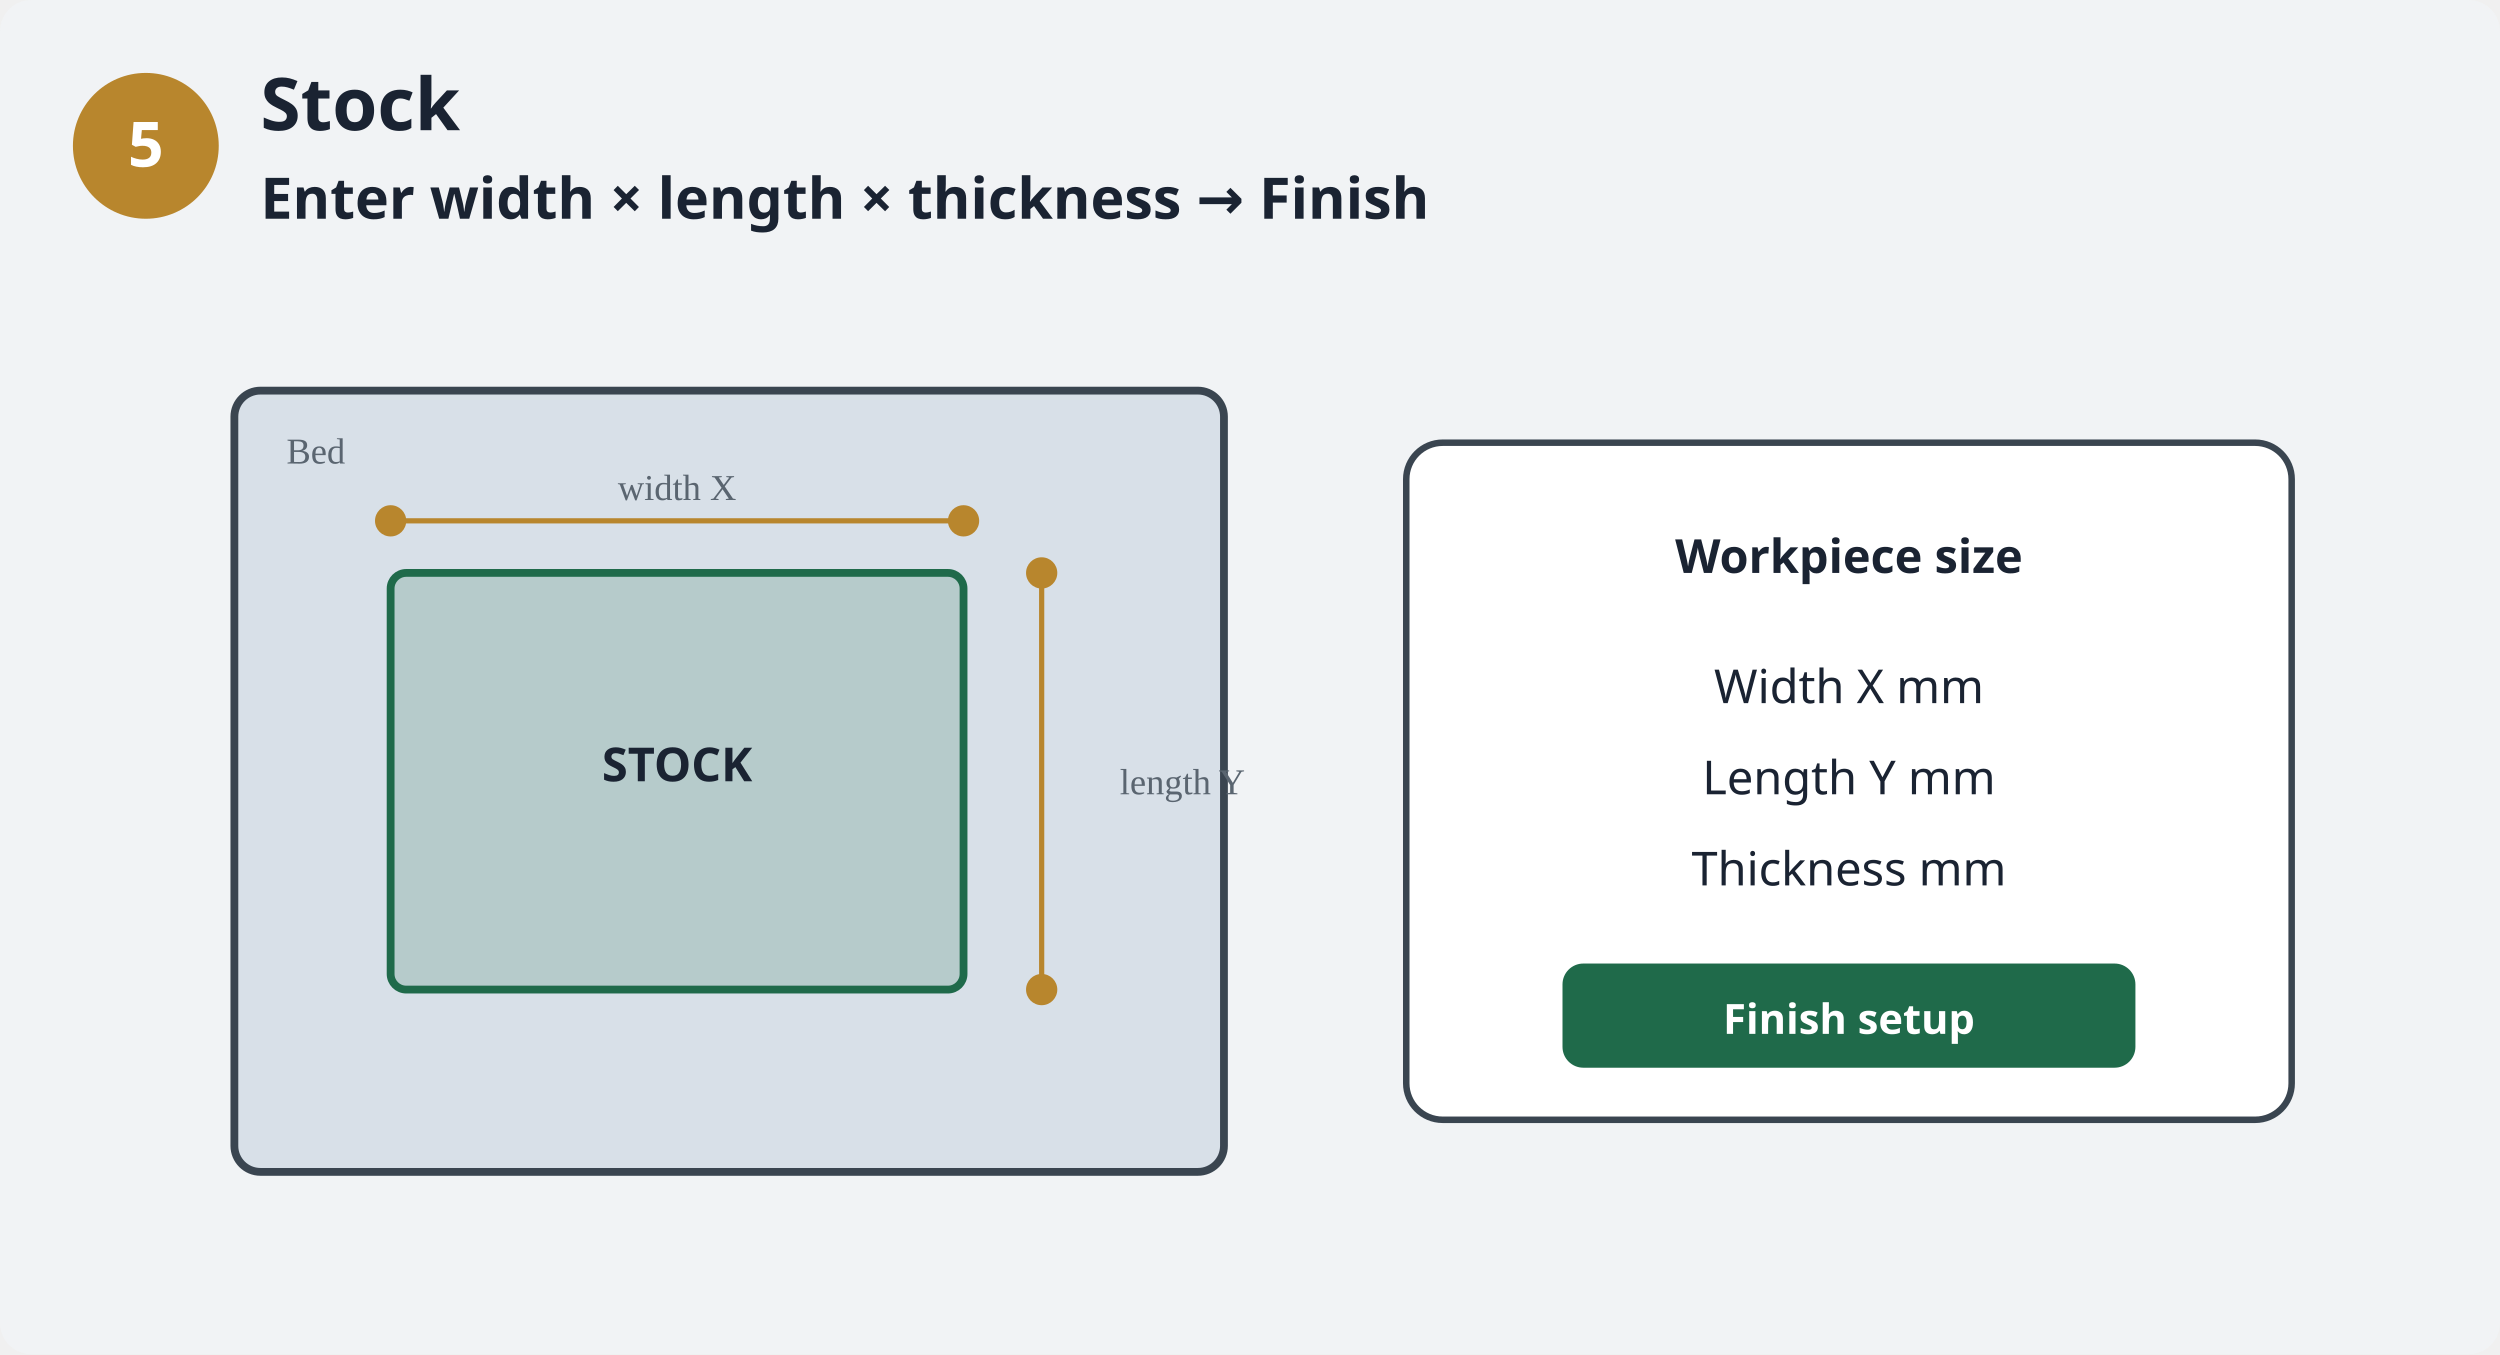
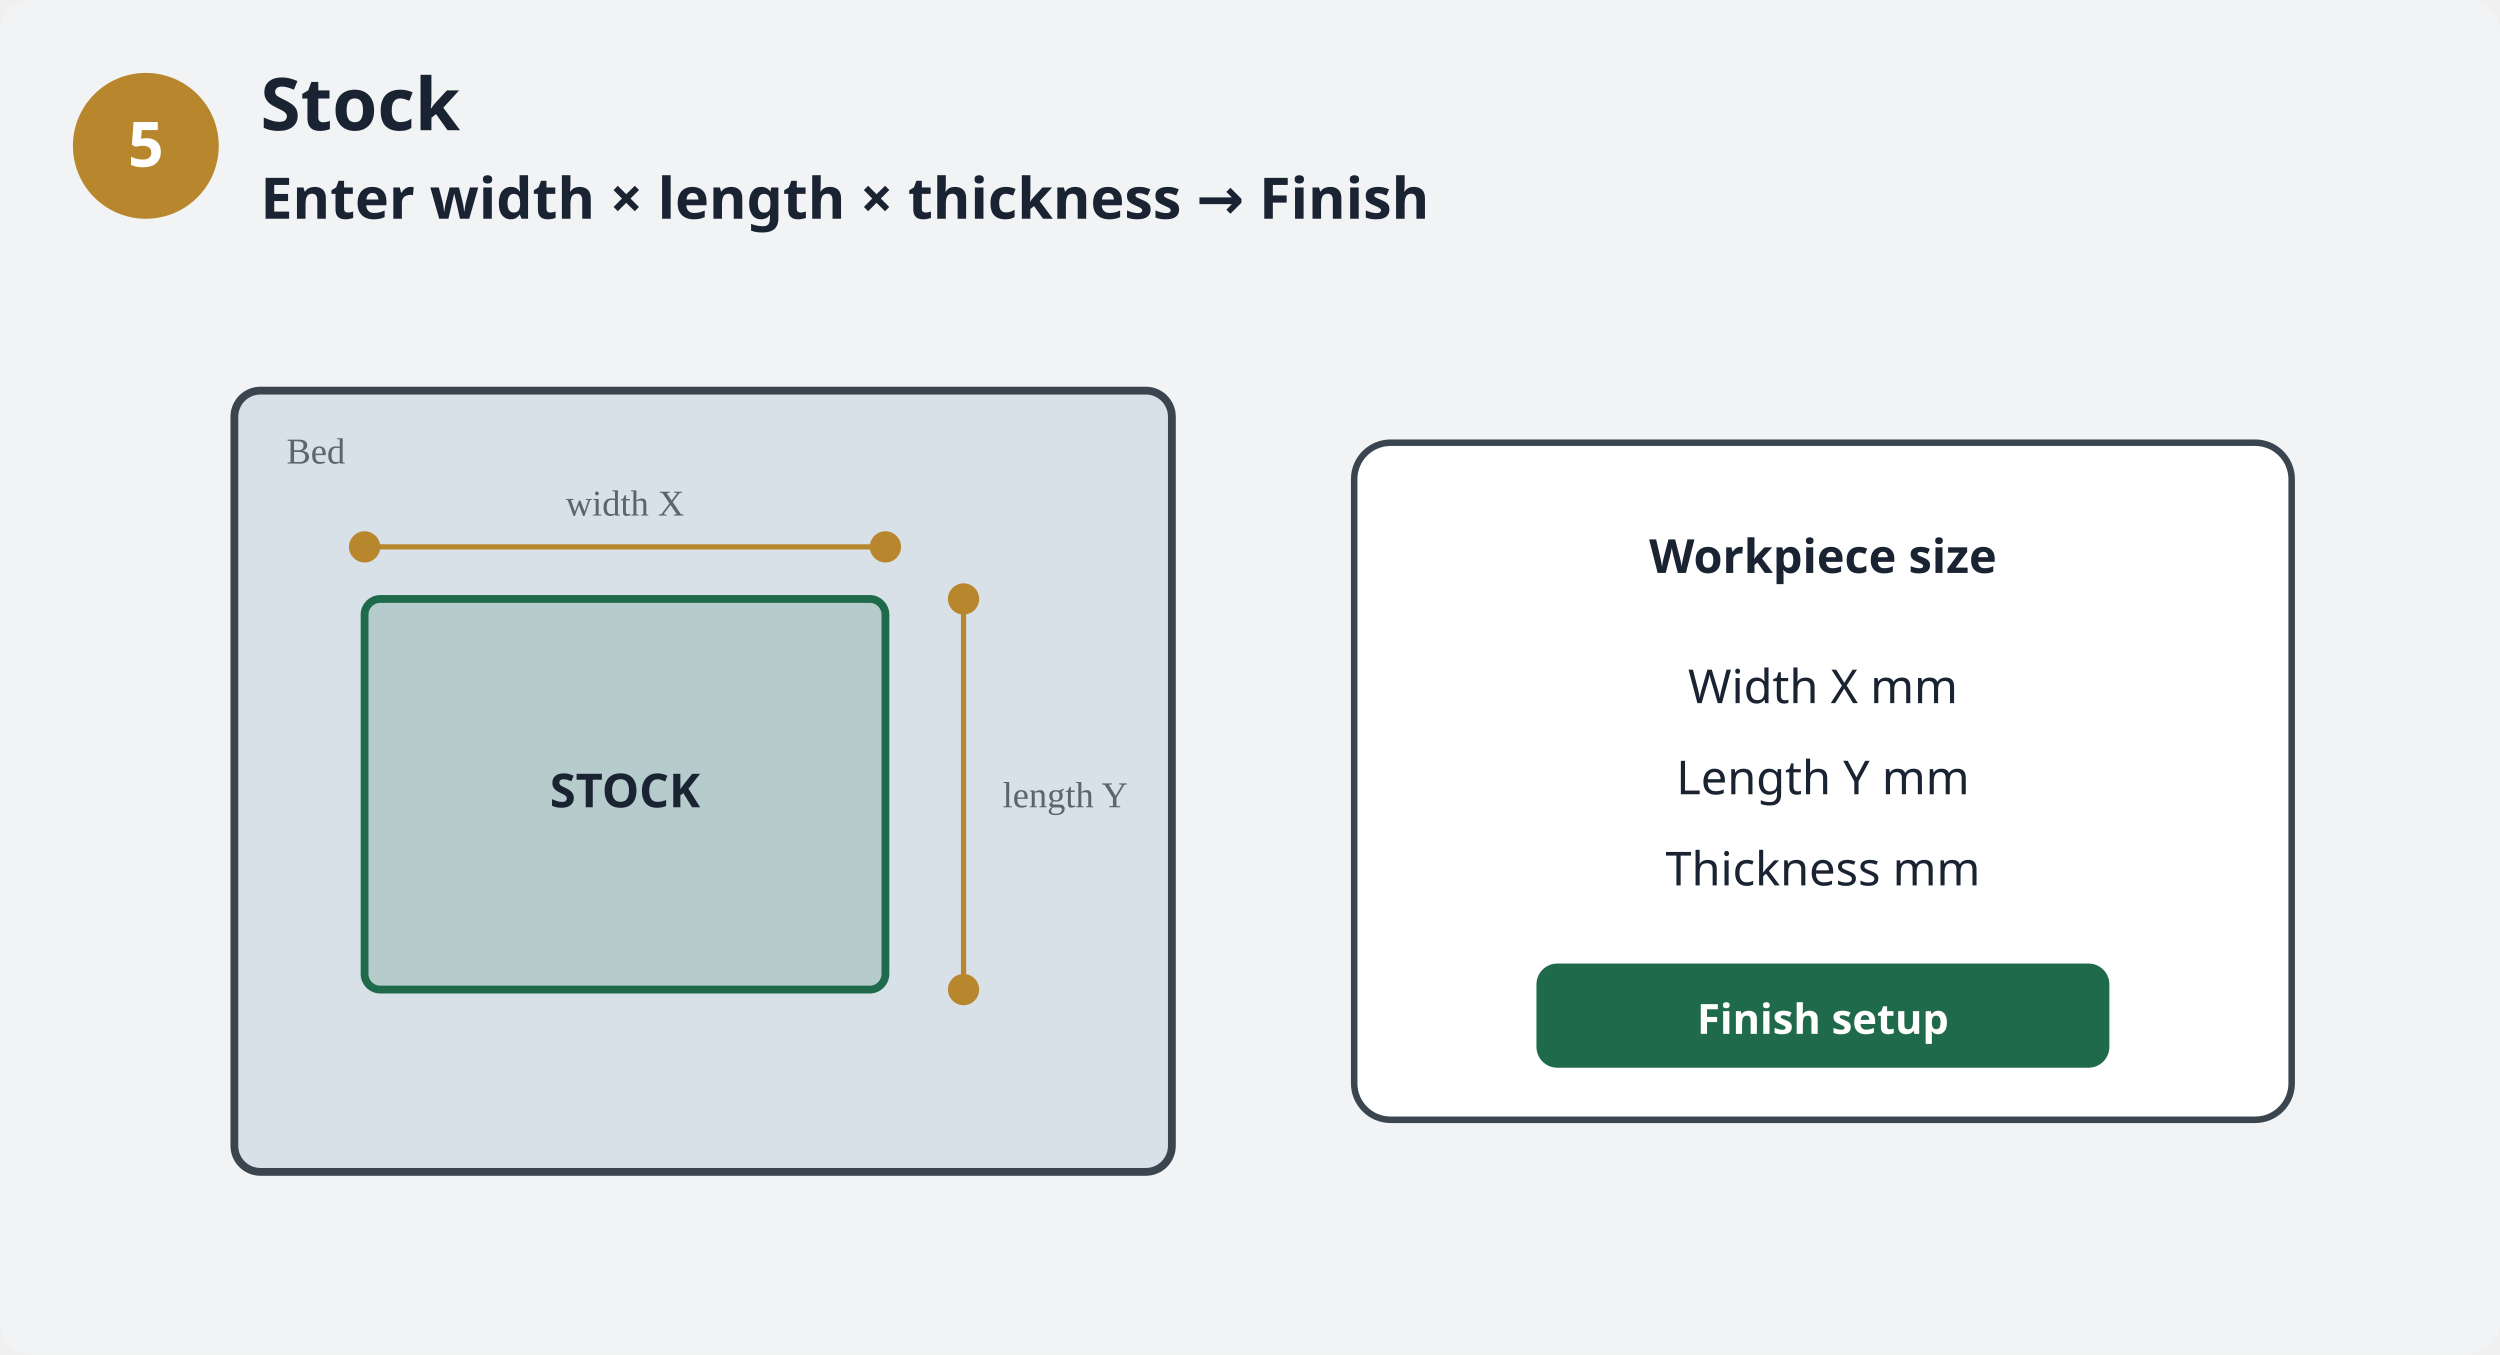
<svg xmlns="http://www.w3.org/2000/svg" viewBox="0 0 960 520" role="img" aria-labelledby="t d">
  <defs>
    <style>
      .bg { fill: #f1f3f5; }
      .bed { fill: #d8e0e8; stroke: #3a4550; stroke-width: 3; }
      .stock { fill: rgba(31, 106, 74, 0.18); stroke: #1f6a4a; stroke-width: 3; }
      .num { fill: #b8862d; }
      .card { fill: #ffffff; stroke: #3a4550; stroke-width: 2.5; }
      .lab { font-family: system-ui, "Segoe UI", sans-serif; fill: #1a2332; font-size: 18px; }
      .big { font-size: 28px; font-weight: 700; }
      .act { font-size: 22px; font-weight: 700; }
      .tiny { font-size: 14px; fill: #5a6570; }
      .w { fill: #ffffff; font-family: system-ui, "Segoe UI", sans-serif; font-weight: 700; }
      .btn { fill: #1f6a4a; }
      .dim { stroke: #b8862d; stroke-width: 2; fill: none; marker-start: url(#m); marker-end: url(#m); }
    </style>
    <marker id="m" markerWidth="8" markerHeight="8" refX="4" refY="4" orient="auto">
      <circle cx="4" cy="4" r="3" fill="#b8862d" />
    </marker>
  </defs>
  <rect class="bg" width="960" height="520" rx="12" />
  <circle class="num" cx="56" cy="56" r="28" />
  <text class="w" x="56" y="64" text-anchor="middle" font-size="24">5</text>
  <text class="lab big" x="100" y="50">Stock</text>
  <text class="lab act" x="100" y="84">Enter width × length × thickness → Finish</text>
-   <rect class="bed" x="90" y="150" width="380" height="300" rx="10" />
+   <rect class="bed" x="90" y="150" width="360" height="300" rx="10" />
  <text class="tiny" x="110" y="178">Bed</text>
-   <rect class="stock" x="150" y="220" width="220" height="160" rx="6" />
-   <text class="lab" x="260" y="300" text-anchor="middle" font-weight="700" fill="#1f6a4a">STOCK</text>
-   <line class="dim" x1="150" y1="200" x2="370" y2="200" />
-   <text class="tiny" x="260" y="192" text-anchor="middle">width X</text>
-   <line class="dim" x1="400" y1="220" x2="400" y2="380" />
-   <text class="tiny" x="430" y="305">length Y</text>
-   <rect class="card" x="540" y="170" width="340" height="260" rx="14" />
-   <text class="lab" x="710" y="220" text-anchor="middle" font-weight="700">Workpiece size</text>
-   <text class="lab" x="710" y="270" text-anchor="middle" font-size="16">Width X mm</text>
-   <text class="lab" x="710" y="305" text-anchor="middle" font-size="16">Length Y mm</text>
-   <text class="lab" x="710" y="340" text-anchor="middle" font-size="16">Thickness mm</text>
-   <rect class="btn" x="600" y="370" width="220" height="40" rx="8" />
-   <text class="w" x="710" y="397" text-anchor="middle" font-size="16">Finish setup</text>
+   <rect class="stock" x="140" y="230" width="200" height="150" rx="6" />
+   <text class="lab" x="240" y="310" text-anchor="middle" font-weight="700" fill="#1f6a4a">STOCK</text>
+   <line class="dim" x1="140" y1="210" x2="340" y2="210" />
+   <text class="tiny" x="240" y="198" text-anchor="middle">width X</text>
+   <line class="dim" x1="370" y1="230" x2="370" y2="380" />
+   <text class="tiny" x="385" y="310">length Y</text>
+   <rect class="card" x="520" y="170" width="360" height="260" rx="14" />
+   <text class="lab" x="700" y="220" text-anchor="middle" font-weight="700">Workpiece size</text>
+   <text class="lab" x="700" y="270" text-anchor="middle" font-size="16">Width X mm</text>
+   <text class="lab" x="700" y="305" text-anchor="middle" font-size="16">Length Y mm</text>
+   <text class="lab" x="700" y="340" text-anchor="middle" font-size="16">Thickness mm</text>
+   <rect class="btn" x="590" y="370" width="220" height="40" rx="8" />
+   <text class="w" x="700" y="397" text-anchor="middle" font-size="16">Finish setup</text>
</svg>
